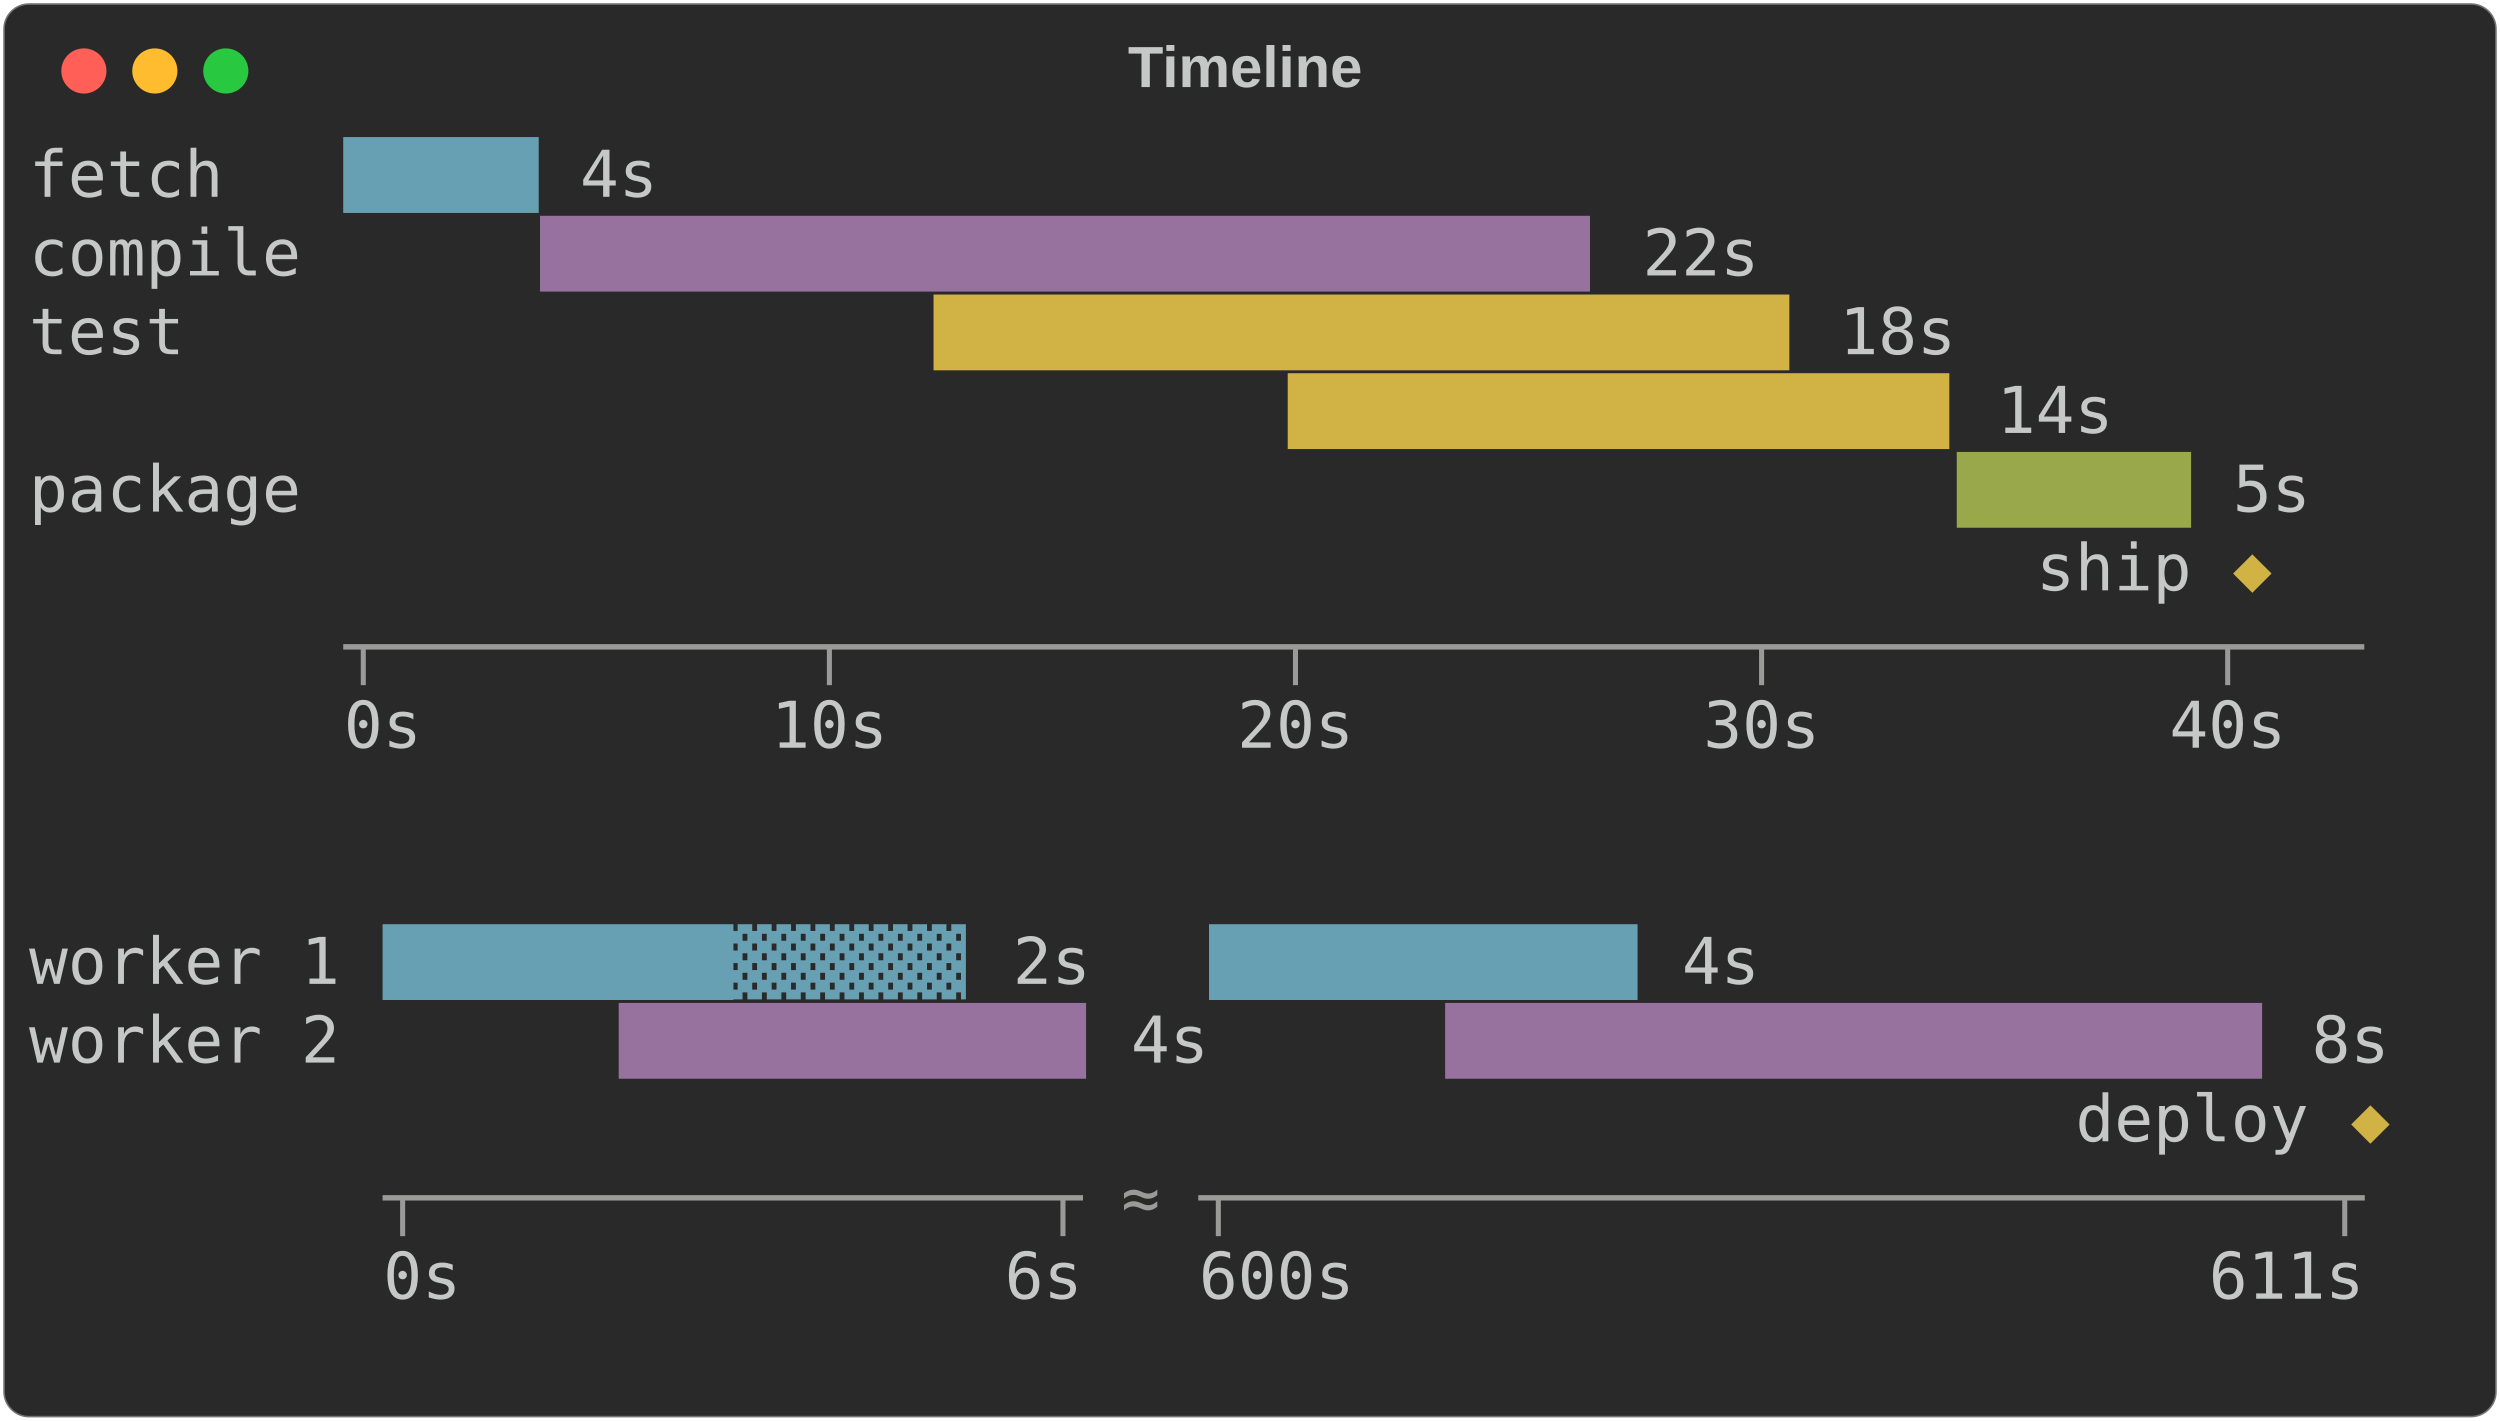
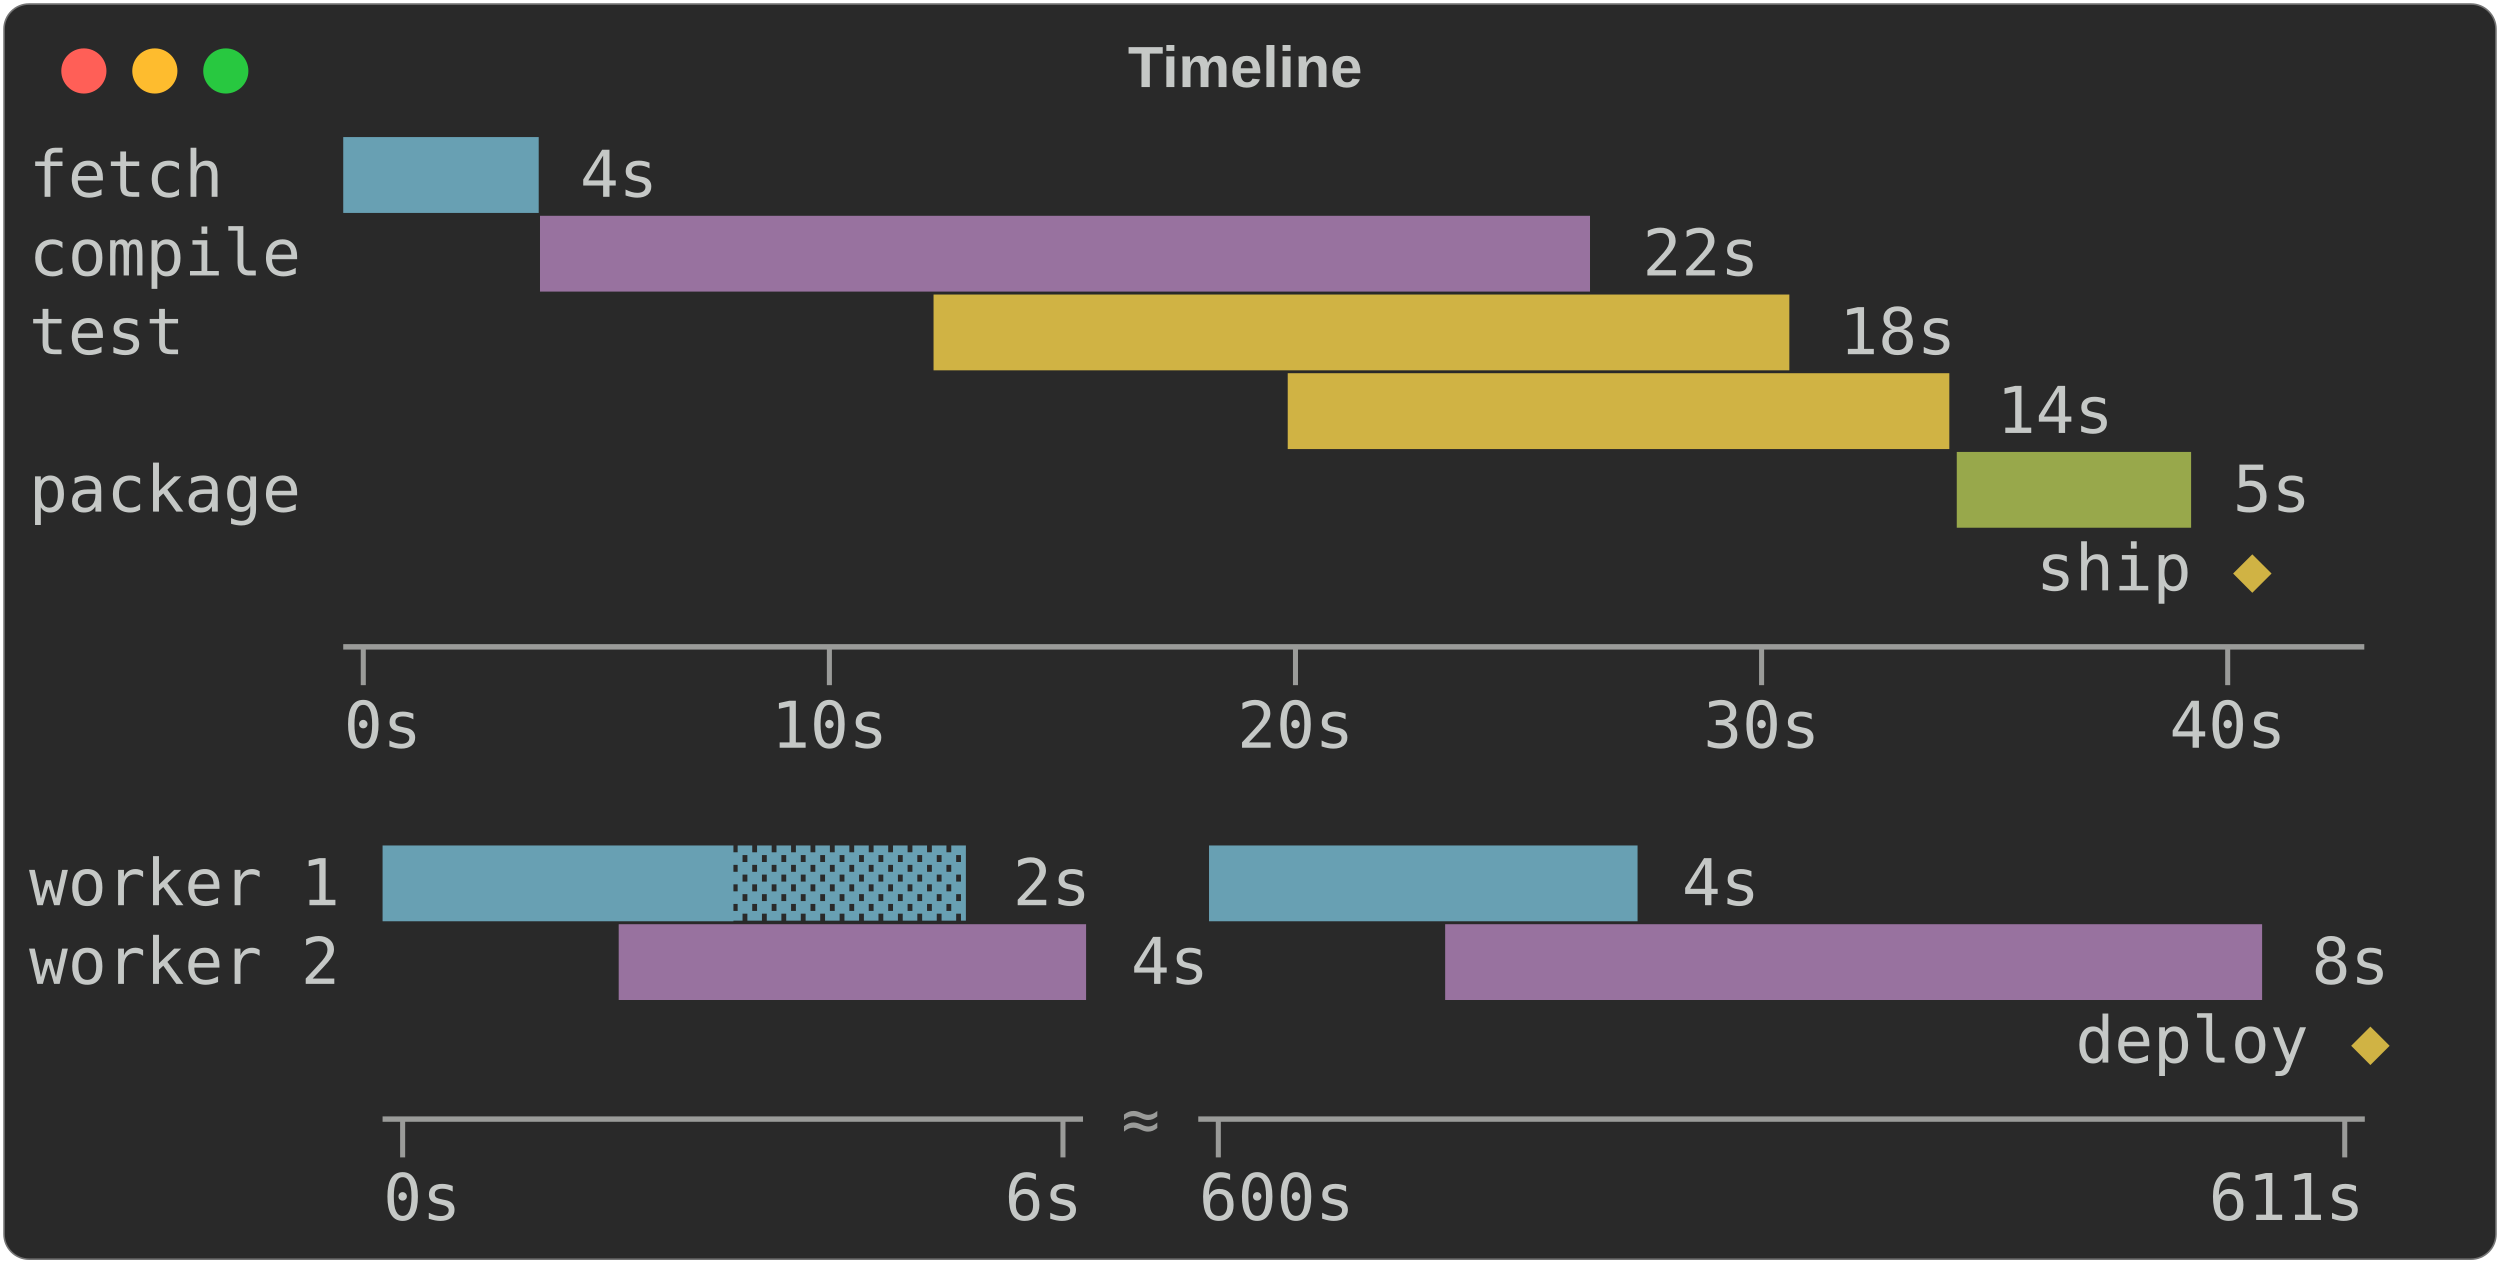
- <svg xmlns="http://www.w3.org/2000/svg" class="rich-terminal" viewBox="0 0 775 440.4">
+ <svg xmlns="http://www.w3.org/2000/svg" class="rich-terminal" viewBox="0 0 775 391.6">
  <style>

    @font-face {
        font-family: "Fira Code";
        src: local("FiraCode-Regular"),
                url("https://cdnjs.cloudflare.com/ajax/libs/firacode/6.2.0/woff2/FiraCode-Regular.woff2") format("woff2"),
                url("https://cdnjs.cloudflare.com/ajax/libs/firacode/6.2.0/woff/FiraCode-Regular.woff") format("woff");
        font-style: normal;
        font-weight: 400;
    }
    @font-face {
        font-family: "Fira Code";
        src: local("FiraCode-Bold"),
                url("https://cdnjs.cloudflare.com/ajax/libs/firacode/6.2.0/woff2/FiraCode-Bold.woff2") format("woff2"),
                url("https://cdnjs.cloudflare.com/ajax/libs/firacode/6.2.0/woff/FiraCode-Bold.woff") format("woff");
        font-style: bold;
        font-weight: 700;
    }

    .guide_charts-timeline-matrix {
        font-family: Fira Code, monospace;
        font-size: 20px;
        line-height: 24.4px;
        font-variant-east-asian: full-width;
    }

    .guide_charts-timeline-title {
        font-size: 18px;
        font-weight: bold;
        font-family: arial;
    }

    .guide_charts-timeline-r1 { fill: #c5c8c6 }
.guide_charts-timeline-r2 { fill: #68a0b3 }
.guide_charts-timeline-r3 { fill: #98729f }
.guide_charts-timeline-r4 { fill: #d0b344 }
.guide_charts-timeline-r5 { fill: #98a84b }
.guide_charts-timeline-r6 { fill: #d0b344;font-weight: bold }
.guide_charts-timeline-r7 { fill: #9a9b99 }
    </style>
  <defs>
    <clipPath id="guide_charts-timeline-clip-terminal">
-       <rect x="0" y="0" width="755.4" height="389.4" />
+       <rect x="0" y="0" width="755.4" height="340.6" />
    </clipPath>
    <clipPath id="guide_charts-timeline-line-0">
      <rect x="0" y="1.5" width="756.4" height="24.65" />
    </clipPath>
    <clipPath id="guide_charts-timeline-line-1">
      <rect x="0" y="25.9" width="756.4" height="24.65" />
    </clipPath>
    <clipPath id="guide_charts-timeline-line-2">
      <rect x="0" y="50.3" width="756.4" height="24.65" />
    </clipPath>
    <clipPath id="guide_charts-timeline-line-3">
      <rect x="0" y="74.7" width="756.4" height="24.65" />
    </clipPath>
    <clipPath id="guide_charts-timeline-line-4">
      <rect x="0" y="99.1" width="756.4" height="24.65" />
    </clipPath>
    <clipPath id="guide_charts-timeline-line-5">
      <rect x="0" y="123.5" width="756.4" height="24.65" />
    </clipPath>
    <clipPath id="guide_charts-timeline-line-6">
      <rect x="0" y="147.9" width="756.4" height="24.65" />
    </clipPath>
    <clipPath id="guide_charts-timeline-line-7">
      <rect x="0" y="172.3" width="756.4" height="24.65" />
    </clipPath>
    <clipPath id="guide_charts-timeline-line-8">
      <rect x="0" y="196.7" width="756.4" height="24.65" />
    </clipPath>
    <clipPath id="guide_charts-timeline-line-9">
      <rect x="0" y="221.1" width="756.4" height="24.65" />
    </clipPath>
    <clipPath id="guide_charts-timeline-line-10">
      <rect x="0" y="245.5" width="756.4" height="24.65" />
    </clipPath>
    <clipPath id="guide_charts-timeline-line-11">
      <rect x="0" y="269.9" width="756.4" height="24.65" />
    </clipPath>
    <clipPath id="guide_charts-timeline-line-12">
      <rect x="0" y="294.3" width="756.4" height="24.65" />
    </clipPath>
-     <clipPath id="guide_charts-timeline-line-13">
-       <rect x="0" y="318.7" width="756.4" height="24.65" />
-     </clipPath>
-     <clipPath id="guide_charts-timeline-line-14">
-       <rect x="0" y="343.1" width="756.4" height="24.65" />
-     </clipPath>
  </defs>
-   <rect fill="#292929" stroke="rgba(255,255,255,0.35)" stroke-width="1" x="1" y="1" width="773" height="438.4" rx="8" />
+   <rect fill="#292929" stroke="rgba(255,255,255,0.35)" stroke-width="1" x="1" y="1" width="773" height="389.6" rx="8" />
  <text class="guide_charts-timeline-title" fill="#c5c8c6" text-anchor="middle" x="386" y="27">Timeline</text>
  <g transform="translate(26,22)">
    <circle cx="0" cy="0" r="7" fill="#ff5f57" />
    <circle cx="22" cy="0" r="7" fill="#febc2e" />
    <circle cx="44" cy="0" r="7" fill="#28c840" />
  </g>
  <g transform="translate(9, 41)" clip-path="url(#guide_charts-timeline-clip-terminal)">
    <g class="guide_charts-timeline-matrix">
      <text class="guide_charts-timeline-r1" x="0" y="20" textLength="61" clip-path="url(#guide_charts-timeline-line-0)">fetch</text>
      <text class="guide_charts-timeline-r2" x="97.6" y="20" textLength="61" clip-path="url(#guide_charts-timeline-line-0)">█████</text>
      <text class="guide_charts-timeline-r1" x="170.8" y="20" textLength="24.4" clip-path="url(#guide_charts-timeline-line-0)">4s</text>
      <text class="guide_charts-timeline-r1" x="756.4" y="20" textLength="12.2" clip-path="url(#guide_charts-timeline-line-0)">
</text>
      <text class="guide_charts-timeline-r1" x="0" y="44.4" textLength="85.4" clip-path="url(#guide_charts-timeline-line-1)">compile</text>
      <text class="guide_charts-timeline-r3" x="158.6" y="44.4" textLength="329.4" clip-path="url(#guide_charts-timeline-line-1)">███████████████████████████</text>
      <text class="guide_charts-timeline-r1" x="500.2" y="44.4" textLength="36.6" clip-path="url(#guide_charts-timeline-line-1)">22s</text>
      <text class="guide_charts-timeline-r1" x="756.4" y="44.4" textLength="12.2" clip-path="url(#guide_charts-timeline-line-1)">
</text>
      <text class="guide_charts-timeline-r1" x="0" y="68.8" textLength="48.8" clip-path="url(#guide_charts-timeline-line-2)">test</text>
      <text class="guide_charts-timeline-r4" x="280.6" y="68.8" textLength="268.4" clip-path="url(#guide_charts-timeline-line-2)">██████████████████████</text>
      <text class="guide_charts-timeline-r1" x="561.2" y="68.8" textLength="36.6" clip-path="url(#guide_charts-timeline-line-2)">18s</text>
      <text class="guide_charts-timeline-r1" x="756.4" y="68.8" textLength="12.2" clip-path="url(#guide_charts-timeline-line-2)">
</text>
      <text class="guide_charts-timeline-r4" x="390.4" y="93.2" textLength="207.4" clip-path="url(#guide_charts-timeline-line-3)">█████████████████</text>
      <text class="guide_charts-timeline-r1" x="610" y="93.2" textLength="36.6" clip-path="url(#guide_charts-timeline-line-3)">14s</text>
      <text class="guide_charts-timeline-r1" x="756.4" y="93.2" textLength="12.2" clip-path="url(#guide_charts-timeline-line-3)">
</text>
      <text class="guide_charts-timeline-r1" x="0" y="117.6" textLength="85.4" clip-path="url(#guide_charts-timeline-line-4)">package</text>
      <text class="guide_charts-timeline-r5" x="597.8" y="117.6" textLength="73.2" clip-path="url(#guide_charts-timeline-line-4)">██████</text>
      <text class="guide_charts-timeline-r1" x="683.2" y="117.6" textLength="24.4" clip-path="url(#guide_charts-timeline-line-4)">5s</text>
      <text class="guide_charts-timeline-r1" x="756.4" y="117.6" textLength="12.2" clip-path="url(#guide_charts-timeline-line-4)">
</text>
      <text class="guide_charts-timeline-r1" x="622.2" y="142" textLength="48.8" clip-path="url(#guide_charts-timeline-line-5)">ship</text>
      <text class="guide_charts-timeline-r6" x="683.2" y="142" textLength="12.2" clip-path="url(#guide_charts-timeline-line-5)">◆</text>
      <text class="guide_charts-timeline-r1" x="756.4" y="142" textLength="12.2" clip-path="url(#guide_charts-timeline-line-5)">
</text>
      <text class="guide_charts-timeline-r7" x="97.6" y="166.4" textLength="634.4" clip-path="url(#guide_charts-timeline-line-6)">┬───────────┬───────────┬───────────┬───────────┬───</text>
      <text class="guide_charts-timeline-r1" x="756.4" y="166.4" textLength="12.2" clip-path="url(#guide_charts-timeline-line-6)">
</text>
      <text class="guide_charts-timeline-r1" x="97.6" y="190.8" textLength="634.4" clip-path="url(#guide_charts-timeline-line-7)">0s         10s         20s         30s         40s  </text>
      <text class="guide_charts-timeline-r1" x="756.4" y="190.8" textLength="12.2" clip-path="url(#guide_charts-timeline-line-7)">
</text>
      <text class="guide_charts-timeline-r1" x="756.4" y="215.2" textLength="12.2" clip-path="url(#guide_charts-timeline-line-8)">
</text>
+       <text class="guide_charts-timeline-r1" x="0" y="239.6" textLength="97.6" clip-path="url(#guide_charts-timeline-line-9)">worker 1</text>
+       <text class="guide_charts-timeline-r2" x="109.8" y="239.6" textLength="183" clip-path="url(#guide_charts-timeline-line-9)">█████████▓▓▓▓▓▓</text>
+       <text class="guide_charts-timeline-r1" x="305" y="239.6" textLength="24.4" clip-path="url(#guide_charts-timeline-line-9)">2s</text>
+       <text class="guide_charts-timeline-r2" x="366" y="239.6" textLength="134.2" clip-path="url(#guide_charts-timeline-line-9)">███████████</text>
+       <text class="guide_charts-timeline-r1" x="512.4" y="239.6" textLength="24.4" clip-path="url(#guide_charts-timeline-line-9)">4s</text>
      <text class="guide_charts-timeline-r1" x="756.4" y="239.6" textLength="12.2" clip-path="url(#guide_charts-timeline-line-9)">
</text>
-       <text class="guide_charts-timeline-r1" x="0" y="264" textLength="97.6" clip-path="url(#guide_charts-timeline-line-10)">worker 1</text>
-       <text class="guide_charts-timeline-r2" x="109.8" y="264" textLength="183" clip-path="url(#guide_charts-timeline-line-10)">█████████▓▓▓▓▓▓</text>
-       <text class="guide_charts-timeline-r1" x="305" y="264" textLength="24.4" clip-path="url(#guide_charts-timeline-line-10)">2s</text>
-       <text class="guide_charts-timeline-r2" x="366" y="264" textLength="134.2" clip-path="url(#guide_charts-timeline-line-10)">███████████</text>
-       <text class="guide_charts-timeline-r1" x="512.4" y="264" textLength="24.4" clip-path="url(#guide_charts-timeline-line-10)">4s</text>
+       <text class="guide_charts-timeline-r1" x="0" y="264" textLength="97.6" clip-path="url(#guide_charts-timeline-line-10)">worker 2</text>
+       <text class="guide_charts-timeline-r3" x="183" y="264" textLength="146.4" clip-path="url(#guide_charts-timeline-line-10)">████████████</text>
+       <text class="guide_charts-timeline-r1" x="341.6" y="264" textLength="24.4" clip-path="url(#guide_charts-timeline-line-10)">4s</text>
+       <text class="guide_charts-timeline-r3" x="439.2" y="264" textLength="256.2" clip-path="url(#guide_charts-timeline-line-10)">█████████████████████</text>
+       <text class="guide_charts-timeline-r1" x="707.6" y="264" textLength="24.4" clip-path="url(#guide_charts-timeline-line-10)">8s</text>
      <text class="guide_charts-timeline-r1" x="756.4" y="264" textLength="12.2" clip-path="url(#guide_charts-timeline-line-10)">
</text>
-       <text class="guide_charts-timeline-r1" x="0" y="288.4" textLength="97.6" clip-path="url(#guide_charts-timeline-line-11)">worker 2</text>
-       <text class="guide_charts-timeline-r3" x="183" y="288.4" textLength="146.4" clip-path="url(#guide_charts-timeline-line-11)">████████████</text>
-       <text class="guide_charts-timeline-r1" x="341.6" y="288.4" textLength="24.4" clip-path="url(#guide_charts-timeline-line-11)">4s</text>
-       <text class="guide_charts-timeline-r3" x="439.2" y="288.4" textLength="256.2" clip-path="url(#guide_charts-timeline-line-11)">█████████████████████</text>
-       <text class="guide_charts-timeline-r1" x="707.6" y="288.4" textLength="24.4" clip-path="url(#guide_charts-timeline-line-11)">8s</text>
+       <text class="guide_charts-timeline-r1" x="634.4" y="288.4" textLength="73.2" clip-path="url(#guide_charts-timeline-line-11)">deploy</text>
+       <text class="guide_charts-timeline-r6" x="719.8" y="288.4" textLength="12.2" clip-path="url(#guide_charts-timeline-line-11)">◆</text>
      <text class="guide_charts-timeline-r1" x="756.4" y="288.4" textLength="12.2" clip-path="url(#guide_charts-timeline-line-11)">
</text>
-       <text class="guide_charts-timeline-r1" x="634.4" y="312.8" textLength="73.2" clip-path="url(#guide_charts-timeline-line-12)">deploy</text>
-       <text class="guide_charts-timeline-r6" x="719.8" y="312.8" textLength="12.2" clip-path="url(#guide_charts-timeline-line-12)">◆</text>
+       <text class="guide_charts-timeline-r7" x="109.8" y="312.8" textLength="622.2" clip-path="url(#guide_charts-timeline-line-12)">┬────────────────┬ ≈ ┬────────────────────────────┬</text>
      <text class="guide_charts-timeline-r1" x="756.4" y="312.8" textLength="12.2" clip-path="url(#guide_charts-timeline-line-12)">
</text>
-       <text class="guide_charts-timeline-r7" x="109.8" y="337.2" textLength="622.2" clip-path="url(#guide_charts-timeline-line-13)">┬────────────────┬ ≈ ┬────────────────────────────┬</text>
+       <text class="guide_charts-timeline-r1" x="109.8" y="337.2" textLength="622.2" clip-path="url(#guide_charts-timeline-line-13)">0s              6s   600s                      611s</text>
      <text class="guide_charts-timeline-r1" x="756.4" y="337.2" textLength="12.2" clip-path="url(#guide_charts-timeline-line-13)">
- </text>
-       <text class="guide_charts-timeline-r1" x="109.8" y="361.6" textLength="622.2" clip-path="url(#guide_charts-timeline-line-14)">0s              6s   600s                      611s</text>
-       <text class="guide_charts-timeline-r1" x="756.4" y="361.6" textLength="12.2" clip-path="url(#guide_charts-timeline-line-14)">
- </text>
-       <text class="guide_charts-timeline-r1" x="756.4" y="386" textLength="12.2" clip-path="url(#guide_charts-timeline-line-15)">
</text>
    </g>
  </g>
</svg>
